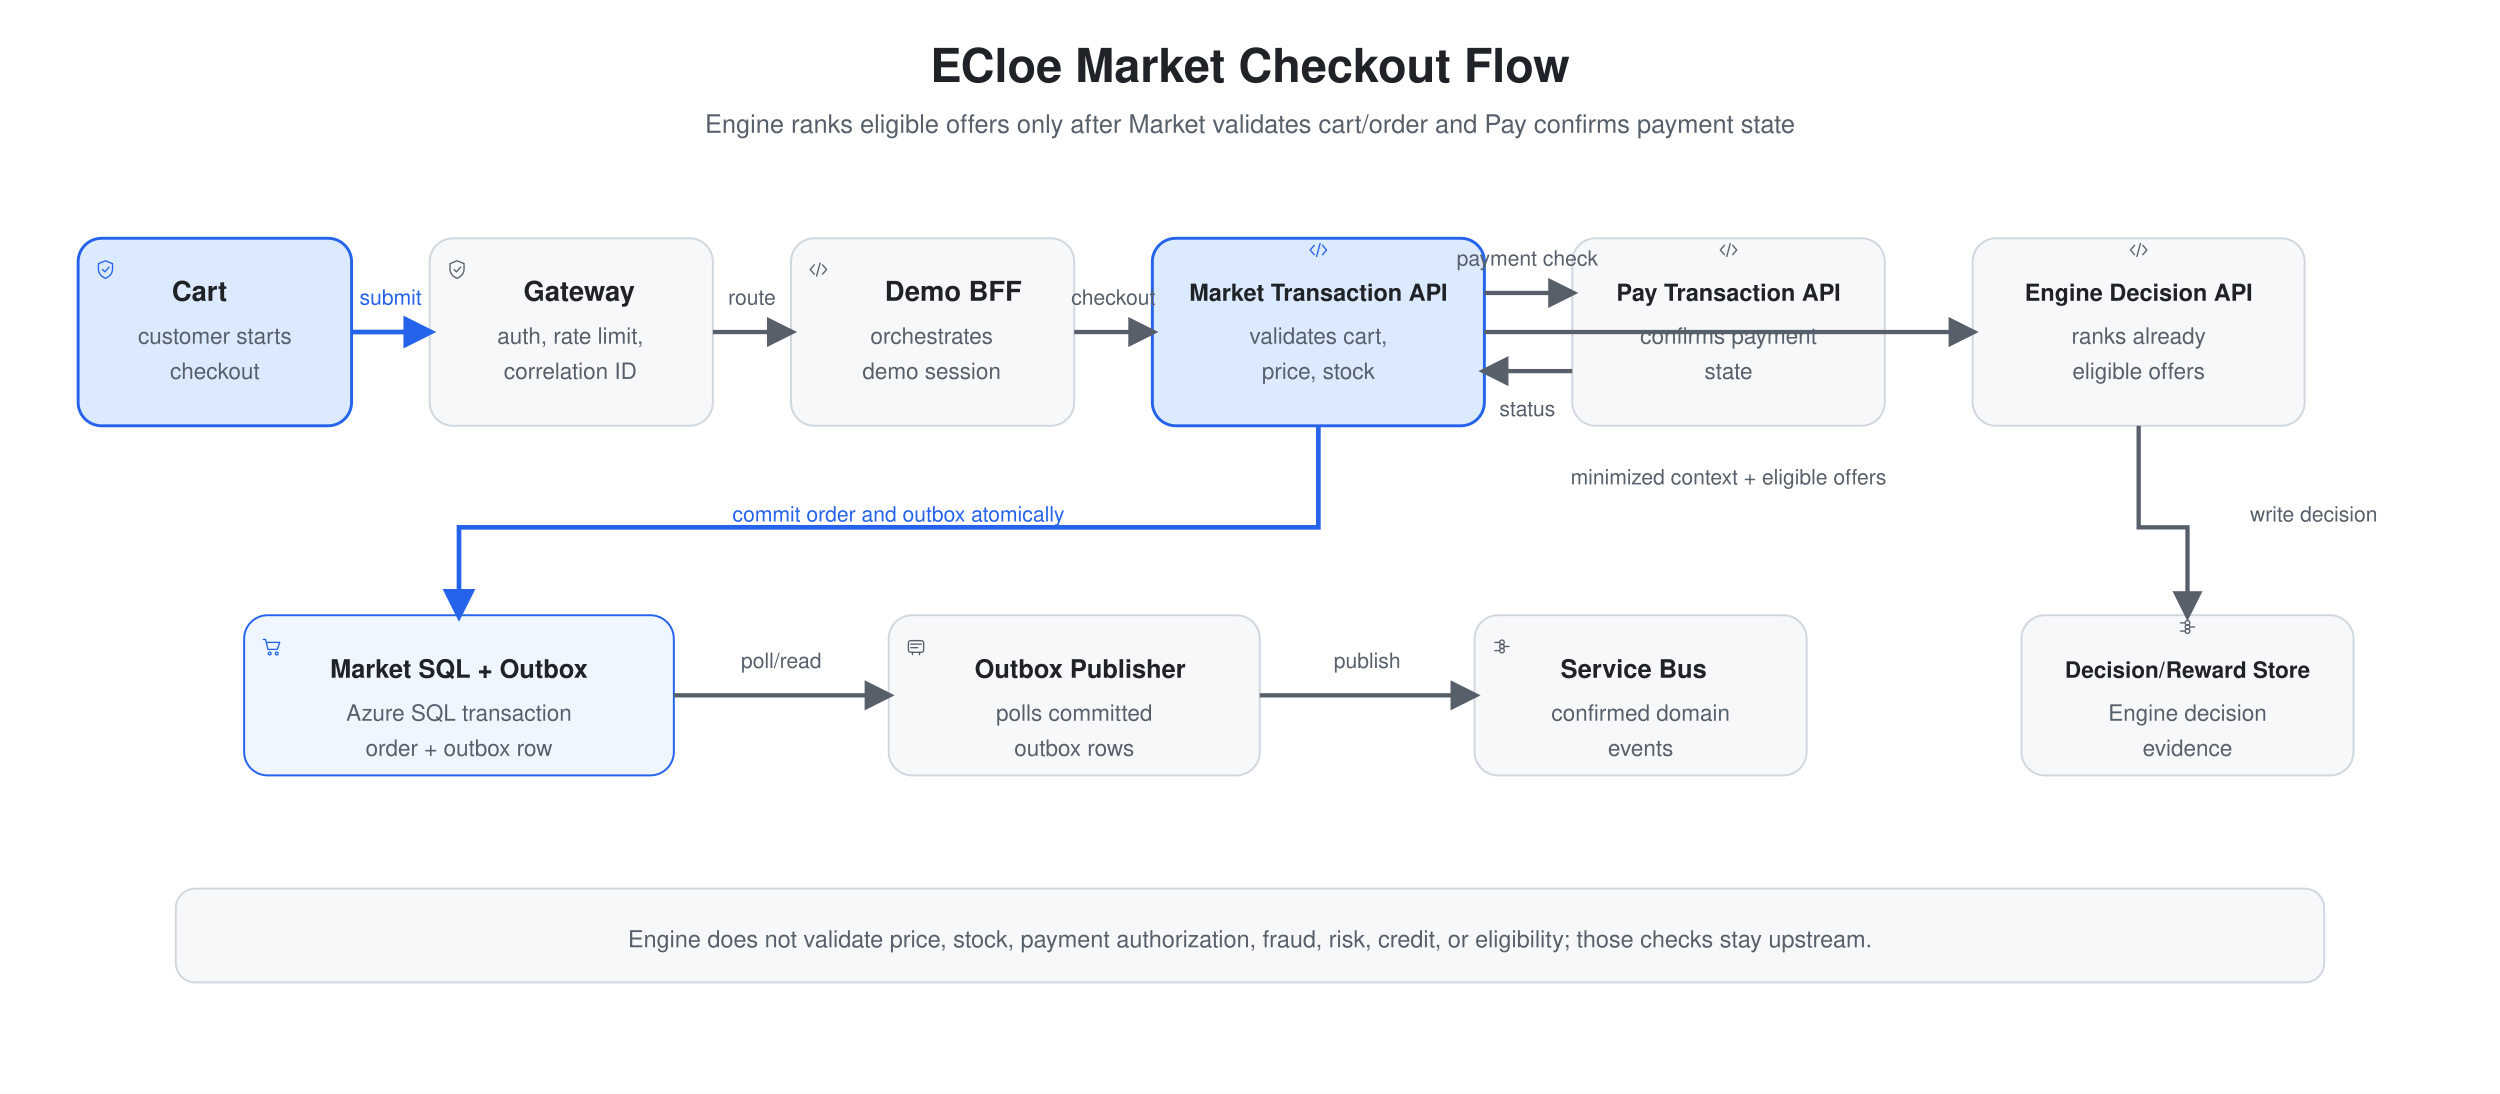
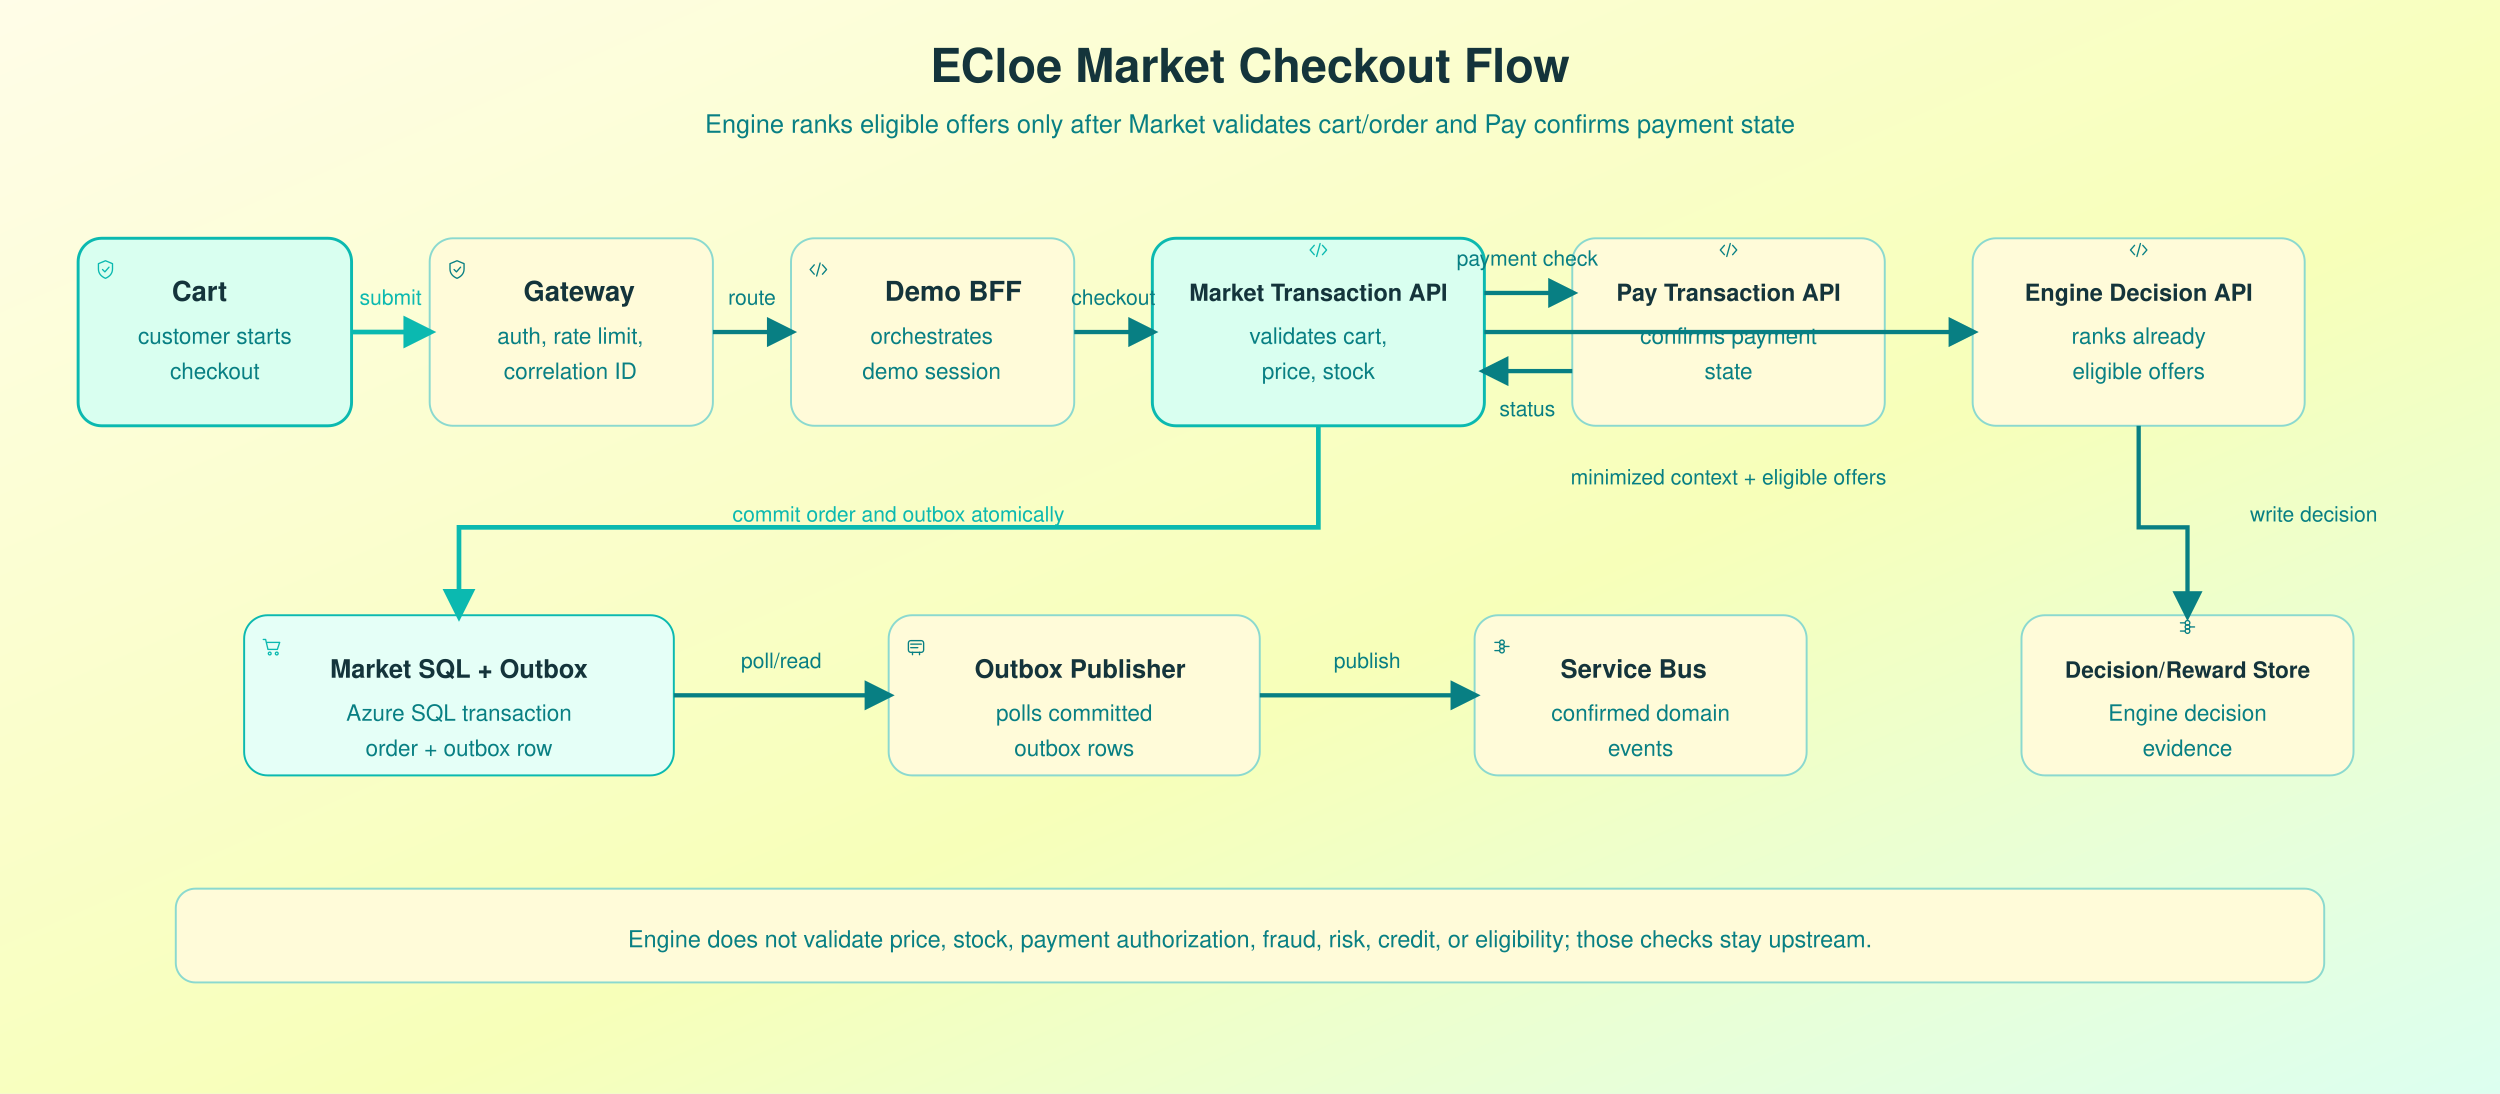
<svg xmlns="http://www.w3.org/2000/svg" viewBox="0 0 1280 560" role="img" aria-labelledby="title desc">
  <defs>
+     <linearGradient id="ecloeBg" x1="0" y1="0" x2="1" y2="1">
+       <stop offset="0%" stop-color="#fffde8" />
+       <stop offset="58%" stop-color="#f7ffb9" />
+       <stop offset="100%" stop-color="#dcfff0" />
+     </linearGradient>
    <marker id="arrow" viewBox="0 0 10 10" refX="8" refY="5" markerWidth="7" markerHeight="7" orient="auto-start-reverse">
-       <path d="M 0 0 L 10 5 L 0 10 z" fill="#57606a" />
+       <path d="M 0 0 L 10 5 L 0 10 z" fill="#087f83" />
    </marker>
    <marker id="arrow-blue" viewBox="0 0 10 10" refX="8" refY="5" markerWidth="7" markerHeight="7" orient="auto-start-reverse">
-       <path d="M 0 0 L 10 5 L 0 10 z" fill="#2563eb" />
+       <path d="M 0 0 L 10 5 L 0 10 z" fill="#0bb9b0" />
    </marker>
    <g id="icon-web" fill="none" stroke="currentColor" stroke-width="2.3" stroke-linecap="round" stroke-linejoin="round">
      <rect x="7" y="9" width="26" height="19" rx="3" />
      <path d="M7 15h26M15 33h10M20 28v5" />
    </g>
    <g id="icon-shield" fill="none" stroke="currentColor" stroke-width="2.3" stroke-linecap="round" stroke-linejoin="round">
      <path d="M20 5l12 5v9c0 8-5 13-12 16C13 32 8 27 8 19v-9l12-5z" />
      <path d="M15 20l4 4 7-8" />
    </g>
    <g id="icon-api" fill="none" stroke="currentColor" stroke-width="2.3" stroke-linecap="round" stroke-linejoin="round">
      <path d="M13 12l-7 8 7 8M27 12l7 8-7 8M23 9l-6 22" />
    </g>
    <g id="icon-wallet" fill="none" stroke="currentColor" stroke-width="2.3" stroke-linecap="round" stroke-linejoin="round">
      <path d="M7 13h24a4 4 0 0 1 4 4v13H9a4 4 0 0 1-4-4V12a4 4 0 0 1 4-4h20v5" />
      <path d="M27 22h8M29 22h1" />
    </g>
    <g id="icon-cart" fill="none" stroke="currentColor" stroke-width="2.3" stroke-linecap="round" stroke-linejoin="round">
      <path d="M6 8h4l4 17h16l4-12H13" />
      <circle cx="17" cy="32" r="2.4" />
      <circle cx="29" cy="32" r="2.4" />
    </g>
    <g id="icon-decision" fill="none" stroke="currentColor" stroke-width="2.3" stroke-linecap="round" stroke-linejoin="round">
      <path d="M8 13h8M8 27h8M24 20h8" />
      <circle cx="20" cy="13" r="4" />
      <circle cx="20" cy="27" r="4" />
      <circle cx="20" cy="20" r="4" />
    </g>
    <g id="icon-database" fill="none" stroke="currentColor" stroke-width="2.3" stroke-linecap="round" stroke-linejoin="round">
      <ellipse cx="20" cy="10" rx="12" ry="5" />
      <path d="M8 10v18c0 3 5 5 12 5s12-2 12-5V10" />
      <path d="M8 19c0 3 5 5 12 5s12-2 12-5" />
    </g>
    <g id="icon-bus" fill="none" stroke="currentColor" stroke-width="2.3" stroke-linecap="round" stroke-linejoin="round">
      <rect x="7" y="10" width="26" height="20" rx="4" />
      <path d="M11 16h18M11 22h12" />
      <path d="M14 34v-4M26 34v-4" />
    </g>
    <g id="icon-worker" fill="none" stroke="currentColor" stroke-width="2.3" stroke-linecap="round" stroke-linejoin="round">
      <circle cx="20" cy="20" r="5" />
      <path d="M20 6v5M20 29v5M6 20h5M29 20h5M10 10l4 4M26 26l4 4M30 10l-4 4M14 26l-4 4" />
    </g>
    <g id="icon-artifact" fill="none" stroke="currentColor" stroke-width="2.3" stroke-linecap="round" stroke-linejoin="round">
      <path d="M7 12h10l3 4h13v15H7z" />
      <path d="M15 25h10M20 20v10" />
    </g>
    <g id="icon-chart" fill="none" stroke="currentColor" stroke-width="2.3" stroke-linecap="round" stroke-linejoin="round">
      <path d="M8 31h24" />
      <rect x="10" y="20" width="5" height="11" rx="1" />
      <rect x="18" y="14" width="5" height="17" rx="1" />
      <rect x="26" y="9" width="5" height="22" rx="1" />
    </g>
    <g id="icon-doc" fill="none" stroke="currentColor" stroke-width="2.3" stroke-linecap="round" stroke-linejoin="round">
      <path d="M12 6h12l6 6v22H12z" />
      <path d="M24 6v8h6M16 20h12M16 26h12" />
    </g>
    <g id="icon-eye" fill="none" stroke="currentColor" stroke-width="2.3" stroke-linecap="round" stroke-linejoin="round">
      <path d="M5 20s6-9 15-9 15 9 15 9-6 9-15 9-15-9-15-9z" />
      <circle cx="20" cy="20" r="4" />
    </g>
  </defs>
-   <rect width="1280" height="560" fill="#ffffff" />
-   <text x="640" y="42" text-anchor="middle" font-family="Segoe UI, Helvetica, Arial, sans-serif" font-size="24" font-weight="700" fill="#1f2328">ECloe Market Checkout Flow</text>
-   <text x="640" y="68" text-anchor="middle" font-family="Segoe UI, Helvetica, Arial, sans-serif" font-size="13" fill="#57606a">Engine ranks eligible offers only after Market validates cart/order and Pay confirms payment state</text>
-   <rect x="40" y="122" width="140" height="96" rx="12" fill="#dbeafe" stroke="#2563eb" stroke-width="1.5" data-card="true" />
-   <use href="#icon-shield" transform="translate(48 132) scale(0.30)" color="#2563eb" aria-hidden="true" />
-   <text x="88" y="154" text-anchor="start" font-family="Segoe UI, Helvetica, Arial, sans-serif" font-size="14" font-weight="700" fill="#1f2328">Cart</text>
-   <text x="110" y="176" text-anchor="middle" font-family="Segoe UI, Helvetica, Arial, sans-serif" font-size="11.5" fill="#57606a">customer starts</text>
-   <text x="110" y="194" text-anchor="middle" font-family="Segoe UI, Helvetica, Arial, sans-serif" font-size="11.5" fill="#57606a">checkout</text>
-   <rect x="220" y="122" width="145" height="96" rx="12" fill="#f6f8fa" stroke="#d0d7de" data-card="true" />
-   <use href="#icon-shield" transform="translate(228 132) scale(0.30)" color="#57606a" aria-hidden="true" />
-   <text x="268" y="154" text-anchor="start" font-family="Segoe UI, Helvetica, Arial, sans-serif" font-size="14" font-weight="700" fill="#1f2328">Gateway</text>
-   <text x="292" y="176" text-anchor="middle" font-family="Segoe UI, Helvetica, Arial, sans-serif" font-size="11.5" fill="#57606a">auth, rate limit,</text>
-   <text x="292" y="194" text-anchor="middle" font-family="Segoe UI, Helvetica, Arial, sans-serif" font-size="11.5" fill="#57606a">correlation ID</text>
-   <rect x="405" y="122" width="145" height="96" rx="12" fill="#f6f8fa" stroke="#d0d7de" data-card="true" />
-   <use href="#icon-api" transform="translate(413 132) scale(0.30)" color="#57606a" aria-hidden="true" />
-   <text x="453" y="154" text-anchor="start" font-family="Segoe UI, Helvetica, Arial, sans-serif" font-size="14" font-weight="700" fill="#1f2328">Demo BFF</text>
-   <text x="477" y="176" text-anchor="middle" font-family="Segoe UI, Helvetica, Arial, sans-serif" font-size="11.5" fill="#57606a">orchestrates</text>
-   <text x="477" y="194" text-anchor="middle" font-family="Segoe UI, Helvetica, Arial, sans-serif" font-size="11.5" fill="#57606a">demo session</text>
-   <rect x="590" y="122" width="170" height="96" rx="12" fill="#dbeafe" stroke="#2563eb" stroke-width="1.5" data-card="true" />
-   <use href="#icon-api" transform="translate(669 122) scale(0.30)" color="#2563eb" aria-hidden="true" />
-   <text x="675" y="154" text-anchor="middle" font-family="Segoe UI, Helvetica, Arial, sans-serif" font-size="12" font-weight="700" fill="#1f2328">Market Transaction API</text>
-   <text x="675" y="176" text-anchor="middle" font-family="Segoe UI, Helvetica, Arial, sans-serif" font-size="11.5" fill="#57606a">validates cart,</text>
-   <text x="675" y="194" text-anchor="middle" font-family="Segoe UI, Helvetica, Arial, sans-serif" font-size="11.5" fill="#57606a">price, stock</text>
-   <rect x="805" y="122" width="160" height="96" rx="12" fill="#f6f8fa" stroke="#d0d7de" data-card="true" />
-   <use href="#icon-api" transform="translate(879 122) scale(0.30)" color="#57606a" aria-hidden="true" />
-   <text x="885" y="154" text-anchor="middle" font-family="Segoe UI, Helvetica, Arial, sans-serif" font-size="12" font-weight="700" fill="#1f2328">Pay Transaction API</text>
-   <text x="885" y="176" text-anchor="middle" font-family="Segoe UI, Helvetica, Arial, sans-serif" font-size="11.5" fill="#57606a">confirms payment</text>
-   <text x="885" y="194" text-anchor="middle" font-family="Segoe UI, Helvetica, Arial, sans-serif" font-size="11.5" fill="#57606a">state</text>
-   <rect x="1010" y="122" width="170" height="96" rx="12" fill="#f6f8fa" stroke="#d0d7de" data-card="true" />
-   <use href="#icon-api" transform="translate(1089 122) scale(0.30)" color="#57606a" aria-hidden="true" />
-   <text x="1095" y="154" text-anchor="middle" font-family="Segoe UI, Helvetica, Arial, sans-serif" font-size="12" font-weight="700" fill="#1f2328">Engine Decision API</text>
-   <text x="1095" y="176" text-anchor="middle" font-family="Segoe UI, Helvetica, Arial, sans-serif" font-size="11.5" fill="#57606a">ranks already</text>
-   <text x="1095" y="194" text-anchor="middle" font-family="Segoe UI, Helvetica, Arial, sans-serif" font-size="11.5" fill="#57606a">eligible offers</text>
-   <line x1="180" y1="170" x2="220" y2="170" stroke="#2563eb" stroke-width="2.4" marker-end="url(#arrow-blue)" />
-   <text x="200" y="156" text-anchor="middle" font-family="Segoe UI, Helvetica, Arial, sans-serif" font-size="10.8" fill="#2563eb">submit</text>
-   <line x1="365" y1="170" x2="405" y2="170" stroke="#57606a" stroke-width="2.2" marker-end="url(#arrow)" />
-   <text x="385" y="156" text-anchor="middle" font-family="Segoe UI, Helvetica, Arial, sans-serif" font-size="10.8" fill="#57606a">route</text>
-   <line x1="550" y1="170" x2="590" y2="170" stroke="#57606a" stroke-width="2.2" marker-end="url(#arrow)" />
-   <text x="570" y="156" text-anchor="middle" font-family="Segoe UI, Helvetica, Arial, sans-serif" font-size="10.8" fill="#57606a">checkout</text>
-   <line x1="760" y1="150" x2="805" y2="150" stroke="#57606a" stroke-width="2.2" marker-end="url(#arrow)" />
-   <text x="782" y="136" text-anchor="middle" font-family="Segoe UI, Helvetica, Arial, sans-serif" font-size="10.8" fill="#57606a">payment check</text>
-   <line x1="805" y1="190" x2="760" y2="190" stroke="#57606a" stroke-width="2.2" marker-end="url(#arrow)" />
-   <text x="782" y="213" text-anchor="middle" font-family="Segoe UI, Helvetica, Arial, sans-serif" font-size="10.8" fill="#57606a">status</text>
-   <line x1="760" y1="170" x2="1010" y2="170" stroke="#57606a" stroke-width="2.2" marker-end="url(#arrow)" />
-   <text x="885" y="248" text-anchor="middle" font-family="Segoe UI, Helvetica, Arial, sans-serif" font-size="10.8" fill="#57606a">minimized context + eligible offers</text>
-   <rect x="125" y="315" width="220" height="82" rx="12" fill="#eff6ff" stroke="#2563eb" data-card="true" />
-   <use href="#icon-cart" transform="translate(133 325) scale(0.30)" color="#2563eb" aria-hidden="true" />
-   <text x="169" y="347" text-anchor="start" font-family="Segoe UI, Helvetica, Arial, sans-serif" font-size="13" font-weight="700" fill="#1f2328">Market SQL + Outbox</text>
-   <text x="235" y="369" text-anchor="middle" font-family="Segoe UI, Helvetica, Arial, sans-serif" font-size="11.5" fill="#57606a">Azure SQL transaction</text>
-   <text x="235" y="387" text-anchor="middle" font-family="Segoe UI, Helvetica, Arial, sans-serif" font-size="11.5" fill="#57606a">order + outbox row</text>
-   <rect x="455" y="315" width="190" height="82" rx="12" fill="#f6f8fa" stroke="#d0d7de" data-card="true" />
-   <use href="#icon-bus" transform="translate(463 325) scale(0.30)" color="#57606a" aria-hidden="true" />
-   <text x="499" y="347" text-anchor="start" font-family="Segoe UI, Helvetica, Arial, sans-serif" font-size="13" font-weight="700" fill="#1f2328">Outbox Publisher</text>
-   <text x="550" y="369" text-anchor="middle" font-family="Segoe UI, Helvetica, Arial, sans-serif" font-size="11.5" fill="#57606a">polls committed</text>
-   <text x="550" y="387" text-anchor="middle" font-family="Segoe UI, Helvetica, Arial, sans-serif" font-size="11.5" fill="#57606a">outbox rows</text>
-   <rect x="755" y="315" width="170" height="82" rx="12" fill="#f6f8fa" stroke="#d0d7de" data-card="true" />
-   <use href="#icon-decision" transform="translate(763 325) scale(0.30)" color="#57606a" aria-hidden="true" />
-   <text x="799" y="347" text-anchor="start" font-family="Segoe UI, Helvetica, Arial, sans-serif" font-size="13" font-weight="700" fill="#1f2328">Service Bus</text>
-   <text x="840" y="369" text-anchor="middle" font-family="Segoe UI, Helvetica, Arial, sans-serif" font-size="11.5" fill="#57606a">confirmed domain</text>
-   <text x="840" y="387" text-anchor="middle" font-family="Segoe UI, Helvetica, Arial, sans-serif" font-size="11.5" fill="#57606a">events</text>
-   <rect x="1035" y="315" width="170" height="82" rx="12" fill="#f6f8fa" stroke="#d0d7de" data-card="true" />
-   <use href="#icon-decision" transform="translate(1114 315) scale(0.30)" color="#57606a" aria-hidden="true" />
-   <text x="1120" y="347" text-anchor="middle" font-family="Segoe UI, Helvetica, Arial, sans-serif" font-size="11.5" font-weight="700" fill="#1f2328">Decision/Reward Store</text>
-   <text x="1120" y="369" text-anchor="middle" font-family="Segoe UI, Helvetica, Arial, sans-serif" font-size="11.5" fill="#57606a">Engine decision</text>
-   <text x="1120" y="387" text-anchor="middle" font-family="Segoe UI, Helvetica, Arial, sans-serif" font-size="11.5" fill="#57606a">evidence</text>
-   <polyline points="675,218 675,270 235,270 235,315" fill="none" stroke="#2563eb" stroke-width="2.4" marker-end="url(#arrow-blue)" />
-   <text x="460" y="267" text-anchor="middle" font-family="Segoe UI, Helvetica, Arial, sans-serif" font-size="10.8" fill="#2563eb">commit order and outbox atomically</text>
-   <line x1="345" y1="356" x2="455" y2="356" stroke="#57606a" stroke-width="2.2" marker-end="url(#arrow)" />
-   <text x="400" y="342" text-anchor="middle" font-family="Segoe UI, Helvetica, Arial, sans-serif" font-size="10.8" fill="#57606a">poll/read</text>
-   <line x1="645" y1="356" x2="755" y2="356" stroke="#57606a" stroke-width="2.2" marker-end="url(#arrow)" />
-   <text x="700" y="342" text-anchor="middle" font-family="Segoe UI, Helvetica, Arial, sans-serif" font-size="10.8" fill="#57606a">publish</text>
-   <polyline points="1095,218 1095,270 1120,270 1120,315" fill="none" stroke="#57606a" stroke-width="2.2" marker-end="url(#arrow)" />
-   <text x="1152" y="267" font-family="Segoe UI, Helvetica, Arial, sans-serif" font-size="10.8" fill="#57606a">write decision</text>
-   <rect x="90" y="455" width="1100" height="48" rx="10" fill="#f6f8fa" stroke="#d0d7de" />
-   <text x="640" y="485" text-anchor="middle" font-family="Segoe UI, Helvetica, Arial, sans-serif" font-size="12" fill="#57606a">Engine does not validate price, stock, payment authorization, fraud, risk, credit, or eligibility; those checks stay upstream.</text>
+   <rect width="1280" height="560" fill="url(#ecloeBg)" />
+   <text x="640" y="42" text-anchor="middle" font-family="Segoe UI, Helvetica, Arial, sans-serif" font-size="24" font-weight="700" fill="#14343b">ECloe Market Checkout Flow</text>
+   <text x="640" y="68" text-anchor="middle" font-family="Segoe UI, Helvetica, Arial, sans-serif" font-size="13" fill="#087f83">Engine ranks eligible offers only after Market validates cart/order and Pay confirms payment state</text>
+   <rect x="40" y="122" width="140" height="96" rx="12" fill="#d9fff0" stroke="#0bb9b0" stroke-width="1.5" data-card="true" />
+   <use href="#icon-shield" transform="translate(48 132) scale(0.30)" color="#0bb9b0" aria-hidden="true" />
+   <text x="88" y="154" text-anchor="start" font-family="Segoe UI, Helvetica, Arial, sans-serif" font-size="14" font-weight="700" fill="#14343b">Cart</text>
+   <text x="110" y="176" text-anchor="middle" font-family="Segoe UI, Helvetica, Arial, sans-serif" font-size="11.5" fill="#087f83">customer starts</text>
+   <text x="110" y="194" text-anchor="middle" font-family="Segoe UI, Helvetica, Arial, sans-serif" font-size="11.5" fill="#087f83">checkout</text>
+   <rect x="220" y="122" width="145" height="96" rx="12" fill="#fffbd9" stroke="#8bd9cf" data-card="true" />
+   <use href="#icon-shield" transform="translate(228 132) scale(0.30)" color="#087f83" aria-hidden="true" />
+   <text x="268" y="154" text-anchor="start" font-family="Segoe UI, Helvetica, Arial, sans-serif" font-size="14" font-weight="700" fill="#14343b">Gateway</text>
+   <text x="292" y="176" text-anchor="middle" font-family="Segoe UI, Helvetica, Arial, sans-serif" font-size="11.5" fill="#087f83">auth, rate limit,</text>
+   <text x="292" y="194" text-anchor="middle" font-family="Segoe UI, Helvetica, Arial, sans-serif" font-size="11.5" fill="#087f83">correlation ID</text>
+   <rect x="405" y="122" width="145" height="96" rx="12" fill="#fffbd9" stroke="#8bd9cf" data-card="true" />
+   <use href="#icon-api" transform="translate(413 132) scale(0.30)" color="#087f83" aria-hidden="true" />
+   <text x="453" y="154" text-anchor="start" font-family="Segoe UI, Helvetica, Arial, sans-serif" font-size="14" font-weight="700" fill="#14343b">Demo BFF</text>
+   <text x="477" y="176" text-anchor="middle" font-family="Segoe UI, Helvetica, Arial, sans-serif" font-size="11.5" fill="#087f83">orchestrates</text>
+   <text x="477" y="194" text-anchor="middle" font-family="Segoe UI, Helvetica, Arial, sans-serif" font-size="11.5" fill="#087f83">demo session</text>
+   <rect x="590" y="122" width="170" height="96" rx="12" fill="#d9fff0" stroke="#0bb9b0" stroke-width="1.5" data-card="true" />
+   <use href="#icon-api" transform="translate(669 122) scale(0.30)" color="#0bb9b0" aria-hidden="true" />
+   <text x="675" y="154" text-anchor="middle" font-family="Segoe UI, Helvetica, Arial, sans-serif" font-size="12" font-weight="700" fill="#14343b">Market Transaction API</text>
+   <text x="675" y="176" text-anchor="middle" font-family="Segoe UI, Helvetica, Arial, sans-serif" font-size="11.5" fill="#087f83">validates cart,</text>
+   <text x="675" y="194" text-anchor="middle" font-family="Segoe UI, Helvetica, Arial, sans-serif" font-size="11.5" fill="#087f83">price, stock</text>
+   <rect x="805" y="122" width="160" height="96" rx="12" fill="#fffbd9" stroke="#8bd9cf" data-card="true" />
+   <use href="#icon-api" transform="translate(879 122) scale(0.30)" color="#087f83" aria-hidden="true" />
+   <text x="885" y="154" text-anchor="middle" font-family="Segoe UI, Helvetica, Arial, sans-serif" font-size="12" font-weight="700" fill="#14343b">Pay Transaction API</text>
+   <text x="885" y="176" text-anchor="middle" font-family="Segoe UI, Helvetica, Arial, sans-serif" font-size="11.5" fill="#087f83">confirms payment</text>
+   <text x="885" y="194" text-anchor="middle" font-family="Segoe UI, Helvetica, Arial, sans-serif" font-size="11.5" fill="#087f83">state</text>
+   <rect x="1010" y="122" width="170" height="96" rx="12" fill="#fffbd9" stroke="#8bd9cf" data-card="true" />
+   <use href="#icon-api" transform="translate(1089 122) scale(0.30)" color="#087f83" aria-hidden="true" />
+   <text x="1095" y="154" text-anchor="middle" font-family="Segoe UI, Helvetica, Arial, sans-serif" font-size="12" font-weight="700" fill="#14343b">Engine Decision API</text>
+   <text x="1095" y="176" text-anchor="middle" font-family="Segoe UI, Helvetica, Arial, sans-serif" font-size="11.5" fill="#087f83">ranks already</text>
+   <text x="1095" y="194" text-anchor="middle" font-family="Segoe UI, Helvetica, Arial, sans-serif" font-size="11.5" fill="#087f83">eligible offers</text>
+   <line x1="180" y1="170" x2="220" y2="170" stroke="#0bb9b0" stroke-width="2.4" marker-end="url(#arrow-blue)" />
+   <text x="200" y="156" text-anchor="middle" font-family="Segoe UI, Helvetica, Arial, sans-serif" font-size="10.8" fill="#0bb9b0">submit</text>
+   <line x1="365" y1="170" x2="405" y2="170" stroke="#087f83" stroke-width="2.2" marker-end="url(#arrow)" />
+   <text x="385" y="156" text-anchor="middle" font-family="Segoe UI, Helvetica, Arial, sans-serif" font-size="10.8" fill="#087f83">route</text>
+   <line x1="550" y1="170" x2="590" y2="170" stroke="#087f83" stroke-width="2.2" marker-end="url(#arrow)" />
+   <text x="570" y="156" text-anchor="middle" font-family="Segoe UI, Helvetica, Arial, sans-serif" font-size="10.8" fill="#087f83">checkout</text>
+   <line x1="760" y1="150" x2="805" y2="150" stroke="#087f83" stroke-width="2.2" marker-end="url(#arrow)" />
+   <text x="782" y="136" text-anchor="middle" font-family="Segoe UI, Helvetica, Arial, sans-serif" font-size="10.8" fill="#087f83">payment check</text>
+   <line x1="805" y1="190" x2="760" y2="190" stroke="#087f83" stroke-width="2.2" marker-end="url(#arrow)" />
+   <text x="782" y="213" text-anchor="middle" font-family="Segoe UI, Helvetica, Arial, sans-serif" font-size="10.8" fill="#087f83">status</text>
+   <line x1="760" y1="170" x2="1010" y2="170" stroke="#087f83" stroke-width="2.2" marker-end="url(#arrow)" />
+   <text x="885" y="248" text-anchor="middle" font-family="Segoe UI, Helvetica, Arial, sans-serif" font-size="10.8" fill="#087f83">minimized context + eligible offers</text>
+   <rect x="125" y="315" width="220" height="82" rx="12" fill="#e5fff7" stroke="#0bb9b0" data-card="true" />
+   <use href="#icon-cart" transform="translate(133 325) scale(0.30)" color="#0bb9b0" aria-hidden="true" />
+   <text x="169" y="347" text-anchor="start" font-family="Segoe UI, Helvetica, Arial, sans-serif" font-size="13" font-weight="700" fill="#14343b">Market SQL + Outbox</text>
+   <text x="235" y="369" text-anchor="middle" font-family="Segoe UI, Helvetica, Arial, sans-serif" font-size="11.5" fill="#087f83">Azure SQL transaction</text>
+   <text x="235" y="387" text-anchor="middle" font-family="Segoe UI, Helvetica, Arial, sans-serif" font-size="11.5" fill="#087f83">order + outbox row</text>
+   <rect x="455" y="315" width="190" height="82" rx="12" fill="#fffbd9" stroke="#8bd9cf" data-card="true" />
+   <use href="#icon-bus" transform="translate(463 325) scale(0.30)" color="#087f83" aria-hidden="true" />
+   <text x="499" y="347" text-anchor="start" font-family="Segoe UI, Helvetica, Arial, sans-serif" font-size="13" font-weight="700" fill="#14343b">Outbox Publisher</text>
+   <text x="550" y="369" text-anchor="middle" font-family="Segoe UI, Helvetica, Arial, sans-serif" font-size="11.5" fill="#087f83">polls committed</text>
+   <text x="550" y="387" text-anchor="middle" font-family="Segoe UI, Helvetica, Arial, sans-serif" font-size="11.5" fill="#087f83">outbox rows</text>
+   <rect x="755" y="315" width="170" height="82" rx="12" fill="#fffbd9" stroke="#8bd9cf" data-card="true" />
+   <use href="#icon-decision" transform="translate(763 325) scale(0.30)" color="#087f83" aria-hidden="true" />
+   <text x="799" y="347" text-anchor="start" font-family="Segoe UI, Helvetica, Arial, sans-serif" font-size="13" font-weight="700" fill="#14343b">Service Bus</text>
+   <text x="840" y="369" text-anchor="middle" font-family="Segoe UI, Helvetica, Arial, sans-serif" font-size="11.5" fill="#087f83">confirmed domain</text>
+   <text x="840" y="387" text-anchor="middle" font-family="Segoe UI, Helvetica, Arial, sans-serif" font-size="11.5" fill="#087f83">events</text>
+   <rect x="1035" y="315" width="170" height="82" rx="12" fill="#fffbd9" stroke="#8bd9cf" data-card="true" />
+   <use href="#icon-decision" transform="translate(1114 315) scale(0.30)" color="#087f83" aria-hidden="true" />
+   <text x="1120" y="347" text-anchor="middle" font-family="Segoe UI, Helvetica, Arial, sans-serif" font-size="11.5" font-weight="700" fill="#14343b">Decision/Reward Store</text>
+   <text x="1120" y="369" text-anchor="middle" font-family="Segoe UI, Helvetica, Arial, sans-serif" font-size="11.5" fill="#087f83">Engine decision</text>
+   <text x="1120" y="387" text-anchor="middle" font-family="Segoe UI, Helvetica, Arial, sans-serif" font-size="11.5" fill="#087f83">evidence</text>
+   <polyline points="675,218 675,270 235,270 235,315" fill="none" stroke="#0bb9b0" stroke-width="2.4" marker-end="url(#arrow-blue)" />
+   <text x="460" y="267" text-anchor="middle" font-family="Segoe UI, Helvetica, Arial, sans-serif" font-size="10.8" fill="#0bb9b0">commit order and outbox atomically</text>
+   <line x1="345" y1="356" x2="455" y2="356" stroke="#087f83" stroke-width="2.2" marker-end="url(#arrow)" />
+   <text x="400" y="342" text-anchor="middle" font-family="Segoe UI, Helvetica, Arial, sans-serif" font-size="10.8" fill="#087f83">poll/read</text>
+   <line x1="645" y1="356" x2="755" y2="356" stroke="#087f83" stroke-width="2.2" marker-end="url(#arrow)" />
+   <text x="700" y="342" text-anchor="middle" font-family="Segoe UI, Helvetica, Arial, sans-serif" font-size="10.8" fill="#087f83">publish</text>
+   <polyline points="1095,218 1095,270 1120,270 1120,315" fill="none" stroke="#087f83" stroke-width="2.2" marker-end="url(#arrow)" />
+   <text x="1152" y="267" font-family="Segoe UI, Helvetica, Arial, sans-serif" font-size="10.8" fill="#087f83">write decision</text>
+   <rect x="90" y="455" width="1100" height="48" rx="10" fill="#fffbd9" stroke="#8bd9cf" />
+   <text x="640" y="485" text-anchor="middle" font-family="Segoe UI, Helvetica, Arial, sans-serif" font-size="12" fill="#087f83">Engine does not validate price, stock, payment authorization, fraud, risk, credit, or eligibility; those checks stay upstream.</text>
</svg>
